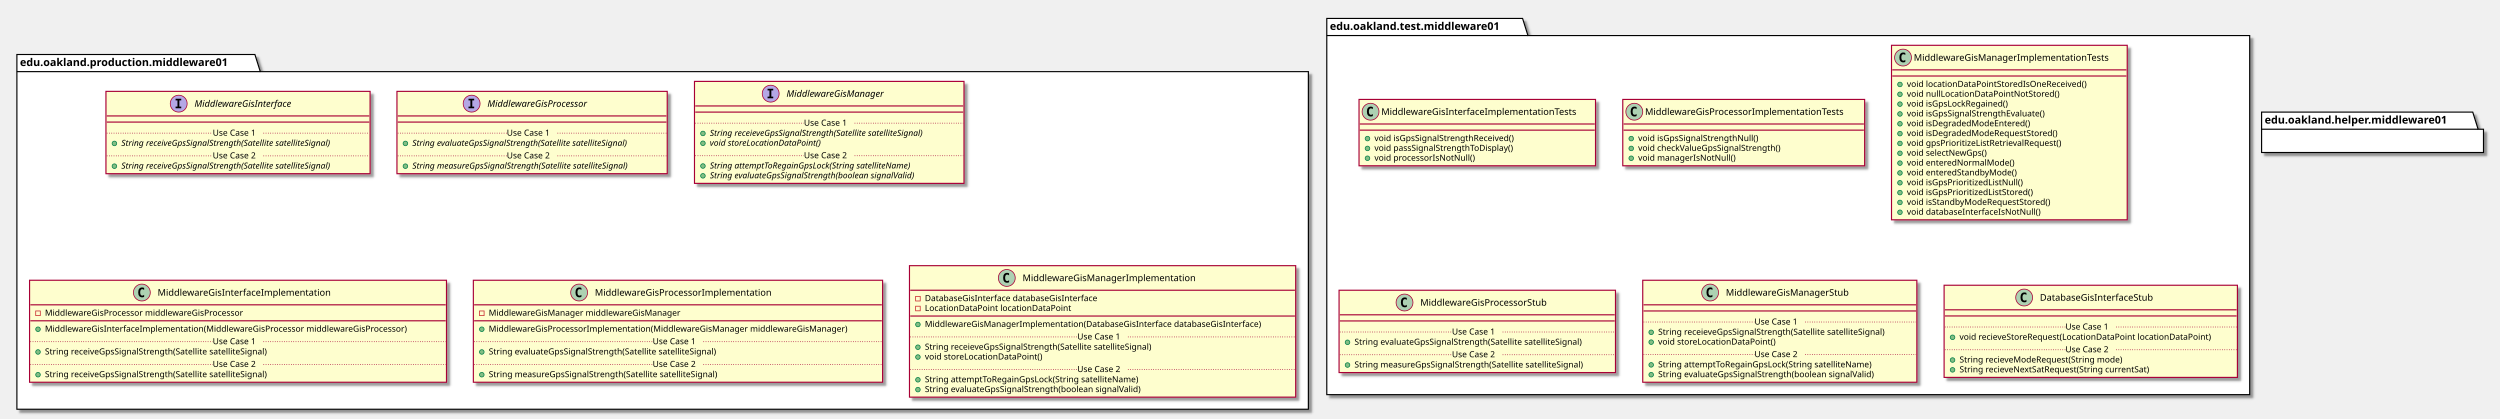
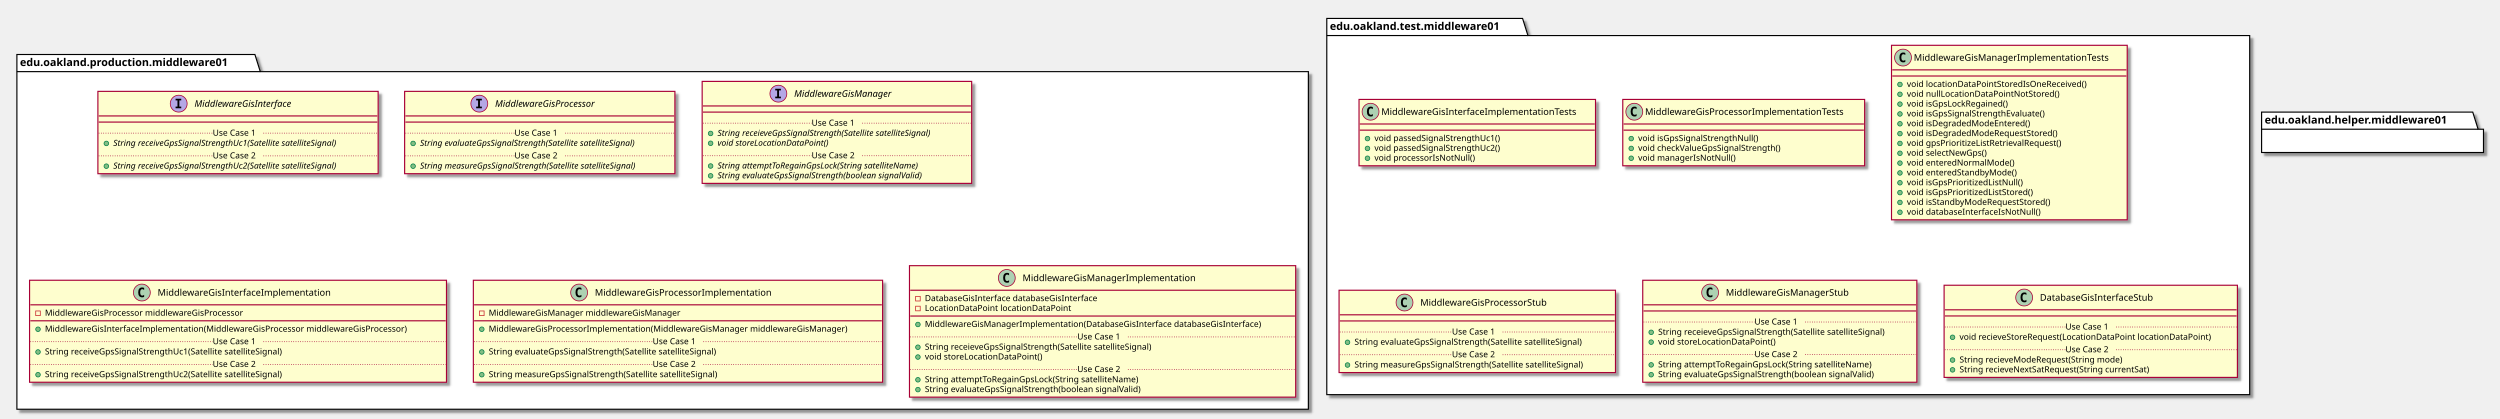
<svg xmlns="http://www.w3.org/2000/svg" contentScriptType="application/ecmascript" contentStyleType="text/css" height="545px" preserveAspectRatio="none" style="width:3256px;height:545px;" version="1.1" viewBox="0 0 3256 545" width="3256px" zoomAndPan="magnify">
  <defs>
-     <filter height="300%" id="f1q0bn9x7so2sz" width="300%" x="-1" y="-1">
+     <filter height="300%" id="f1dxwfircdexzl" width="300%" x="-1" y="-1">
      <feGaussianBlur result="blurOut" stdDeviation="2.0" />
      <feColorMatrix in="blurOut" result="blurOut2" type="matrix" values="0 0 0 0 0 0 0 0 0 0 0 0 0 0 0 0 0 0 .4 0" />
      <feOffset dx="4.0" dy="4.0" in="blurOut2" result="blurOut3" />
      <feBlend in="SourceGraphic" in2="blurOut3" mode="normal" />
    </filter>
  </defs>
  <g>
-     <polygon fill="#FFFFFF" filter="url(#f1q0bn9x7so2sz)" points="22,71,332,71,339,93.297,1704,93.297,1704,533,22,533,22,71" style="stroke: #000000; stroke-width: 1.5;" />
+     <polygon fill="#FFFFFF" filter="url(#f1dxwfircdexzl)" points="22,71,332,71,339,93.297,1704,93.297,1704,533,22,533,22,71" style="stroke: #000000; stroke-width: 1.5;" />
    <line style="stroke: #000000; stroke-width: 1.5;" x1="22" x2="339" y1="93.297" y2="93.297" />
    <text fill="#000000" font-family="sans-serif" font-size="14" font-weight="bold" lengthAdjust="spacingAndGlyphs" textLength="304" x="26" y="85.995">edu.oakland.production.middleware01</text>
-     <polygon fill="#FFFFFF" filter="url(#f1q0bn9x7so2sz)" points="1728,24,1983,24,1990,46.297,2930,46.297,2930,514,1728,514,1728,24" style="stroke: #000000; stroke-width: 1.5;" />
+     <polygon fill="#FFFFFF" filter="url(#f1dxwfircdexzl)" points="1728,24,1983,24,1990,46.297,2930,46.297,2930,514,1728,514,1728,24" style="stroke: #000000; stroke-width: 1.5;" />
    <line style="stroke: #000000; stroke-width: 1.5;" x1="1728" x2="1990" y1="46.297" y2="46.297" />
    <text fill="#000000" font-family="sans-serif" font-size="14" font-weight="bold" lengthAdjust="spacingAndGlyphs" textLength="249" x="1732" y="38.995">edu.oakland.test.middleware01</text>
-     <rect fill="#FEFECE" filter="url(#f1q0bn9x7so2sz)" height="107.219" id="MiddlewareGisInterface" style="stroke: #A80036; stroke-width: 1.5;" width="344" x="138" y="119" />
+     <rect fill="#FEFECE" filter="url(#f1dxwfircdexzl)" height="107.219" id="MiddlewareGisInterface" style="stroke: #A80036; stroke-width: 1.5;" width="365" x="127.5" y="119" />
    <ellipse cx="232.75" cy="135" fill="#B4A7E5" rx="11" ry="11" style="stroke: #A80036; stroke-width: 1.0;" />
    <path d="M228.672,130.766 L228.672,128.609 L236.062,128.609 L236.062,130.766 L233.594,130.766 L233.594,138.844 L236.062,138.844 L236.062,141 L228.672,141 L228.672,138.844 L231.141,138.844 L231.141,130.766 L228.672,130.766 Z " />
    <text fill="#000000" font-family="sans-serif" font-size="12" font-style="italic" lengthAdjust="spacingAndGlyphs" textLength="146" x="253.25" y="139.154">MiddlewareGisInterface</text>
-     <line style="stroke: #A80036; stroke-width: 1.5;" x1="139" x2="481" y1="151" y2="151" />
-     <line style="stroke: #A80036; stroke-width: 1.5;" x1="139" x2="481" y1="159" y2="159" />
-     <ellipse cx="149" cy="186.805" fill="#84BE84" rx="3" ry="3" style="stroke: #038048; stroke-width: 1.0;" />
-     <text fill="#000000" font-family="sans-serif" font-size="11" font-style="italic" lengthAdjust="spacingAndGlyphs" textLength="318" x="158" y="190.015">String receiveGpsSignalStrength(Satellite satelliteSignal)</text>
-     <line style="stroke: #A80036; stroke-width: 1.0; stroke-dasharray: 1.0,2.0;" x1="139" x2="277" y1="173.402" y2="173.402" />
+     <line style="stroke: #A80036; stroke-width: 1.5;" x1="128.5" x2="491.5" y1="151" y2="151" />
+     <line style="stroke: #A80036; stroke-width: 1.5;" x1="128.5" x2="491.5" y1="159" y2="159" />
+     <ellipse cx="138.5" cy="186.805" fill="#84BE84" rx="3" ry="3" style="stroke: #038048; stroke-width: 1.0;" />
+     <text fill="#000000" font-family="sans-serif" font-size="11" font-style="italic" lengthAdjust="spacingAndGlyphs" textLength="339" x="147.5" y="190.015">String receiveGpsSignalStrengthUc1(Satellite satelliteSignal)</text>
+     <line style="stroke: #A80036; stroke-width: 1.0; stroke-dasharray: 1.0,2.0;" x1="128.5" x2="277" y1="173.402" y2="173.402" />
    <text fill="#000000" font-family="sans-serif" font-size="11" lengthAdjust="spacingAndGlyphs" textLength="66" x="277" y="176.71">Use Case 1</text>
-     <line style="stroke: #A80036; stroke-width: 1.0; stroke-dasharray: 1.0,2.0;" x1="343" x2="481" y1="173.402" y2="173.402" />
-     <ellipse cx="149" cy="216.414" fill="#84BE84" rx="3" ry="3" style="stroke: #038048; stroke-width: 1.0;" />
-     <text fill="#000000" font-family="sans-serif" font-size="11" font-style="italic" lengthAdjust="spacingAndGlyphs" textLength="318" x="158" y="219.625">String receiveGpsSignalStrength(Satellite satelliteSignal)</text>
-     <line style="stroke: #A80036; stroke-width: 1.0; stroke-dasharray: 1.0,2.0;" x1="139" x2="277" y1="203.012" y2="203.012" />
+     <line style="stroke: #A80036; stroke-width: 1.0; stroke-dasharray: 1.0,2.0;" x1="343" x2="491.5" y1="173.402" y2="173.402" />
+     <ellipse cx="138.5" cy="216.414" fill="#84BE84" rx="3" ry="3" style="stroke: #038048; stroke-width: 1.0;" />
+     <text fill="#000000" font-family="sans-serif" font-size="11" font-style="italic" lengthAdjust="spacingAndGlyphs" textLength="339" x="147.5" y="219.625">String receiveGpsSignalStrengthUc2(Satellite satelliteSignal)</text>
+     <line style="stroke: #A80036; stroke-width: 1.0; stroke-dasharray: 1.0,2.0;" x1="128.5" x2="277" y1="203.012" y2="203.012" />
    <text fill="#000000" font-family="sans-serif" font-size="11" lengthAdjust="spacingAndGlyphs" textLength="66" x="277" y="206.32">Use Case 2</text>
-     <line style="stroke: #A80036; stroke-width: 1.0; stroke-dasharray: 1.0,2.0;" x1="343" x2="481" y1="203.012" y2="203.012" />
-     <rect fill="#FEFECE" filter="url(#f1q0bn9x7so2sz)" height="107.219" id="MiddlewareGisProcessor" style="stroke: #A80036; stroke-width: 1.5;" width="352" x="517" y="119" />
-     <ellipse cx="614.25" cy="135" fill="#B4A7E5" rx="11" ry="11" style="stroke: #A80036; stroke-width: 1.0;" />
-     <path d="M610.172,130.766 L610.172,128.609 L617.562,128.609 L617.562,130.766 L615.094,130.766 L615.094,138.844 L617.562,138.844 L617.562,141 L610.172,141 L610.172,138.844 L612.641,138.844 L612.641,130.766 L610.172,130.766 Z " />
-     <text fill="#000000" font-family="sans-serif" font-size="12" font-style="italic" lengthAdjust="spacingAndGlyphs" textLength="149" x="634.75" y="139.154">MiddlewareGisProcessor</text>
-     <line style="stroke: #A80036; stroke-width: 1.5;" x1="518" x2="868" y1="151" y2="151" />
-     <line style="stroke: #A80036; stroke-width: 1.5;" x1="518" x2="868" y1="159" y2="159" />
-     <ellipse cx="528" cy="186.805" fill="#84BE84" rx="3" ry="3" style="stroke: #038048; stroke-width: 1.0;" />
-     <text fill="#000000" font-family="sans-serif" font-size="11" font-style="italic" lengthAdjust="spacingAndGlyphs" textLength="325" x="537" y="190.015">String evaluateGpsSignalStrength(Satellite satelliteSignal)</text>
-     <line style="stroke: #A80036; stroke-width: 1.0; stroke-dasharray: 1.0,2.0;" x1="518" x2="660" y1="173.402" y2="173.402" />
-     <text fill="#000000" font-family="sans-serif" font-size="11" lengthAdjust="spacingAndGlyphs" textLength="66" x="660" y="176.71">Use Case 1</text>
-     <line style="stroke: #A80036; stroke-width: 1.0; stroke-dasharray: 1.0,2.0;" x1="726" x2="868" y1="173.402" y2="173.402" />
-     <ellipse cx="528" cy="216.414" fill="#84BE84" rx="3" ry="3" style="stroke: #038048; stroke-width: 1.0;" />
-     <text fill="#000000" font-family="sans-serif" font-size="11" font-style="italic" lengthAdjust="spacingAndGlyphs" textLength="326" x="537" y="219.625">String measureGpsSignalStrength(Satellite satelliteSignal)</text>
-     <line style="stroke: #A80036; stroke-width: 1.0; stroke-dasharray: 1.0,2.0;" x1="518" x2="660" y1="203.012" y2="203.012" />
-     <text fill="#000000" font-family="sans-serif" font-size="11" lengthAdjust="spacingAndGlyphs" textLength="66" x="660" y="206.32">Use Case 2</text>
-     <line style="stroke: #A80036; stroke-width: 1.0; stroke-dasharray: 1.0,2.0;" x1="726" x2="868" y1="203.012" y2="203.012" />
-     <rect fill="#FEFECE" filter="url(#f1q0bn9x7so2sz)" height="132.828" id="MiddlewareGisManager" style="stroke: #A80036; stroke-width: 1.5;" width="351" x="904.5" y="106" />
-     <ellipse cx="1003.75" cy="122" fill="#B4A7E5" rx="11" ry="11" style="stroke: #A80036; stroke-width: 1.0;" />
-     <path d="M999.672,117.766 L999.672,115.609 L1007.062,115.609 L1007.062,117.766 L1004.594,117.766 L1004.594,125.844 L1007.062,125.844 L1007.062,128 L999.672,128 L999.672,125.844 L1002.141,125.844 L1002.141,117.766 L999.672,117.766 Z " />
-     <text fill="#000000" font-family="sans-serif" font-size="12" font-style="italic" lengthAdjust="spacingAndGlyphs" textLength="144" x="1024.25" y="126.154">MiddlewareGisManager</text>
-     <line style="stroke: #A80036; stroke-width: 1.5;" x1="905.5" x2="1254.5" y1="138" y2="138" />
-     <line style="stroke: #A80036; stroke-width: 1.5;" x1="905.5" x2="1254.5" y1="146" y2="146" />
-     <ellipse cx="915.5" cy="173.805" fill="#84BE84" rx="3" ry="3" style="stroke: #038048; stroke-width: 1.0;" />
-     <text fill="#000000" font-family="sans-serif" font-size="11" font-style="italic" lengthAdjust="spacingAndGlyphs" textLength="325" x="924.5" y="177.015">String receieveGpsSignalStrength(Satellite satelliteSignal)</text>
-     <ellipse cx="915.5" cy="186.609" fill="#84BE84" rx="3" ry="3" style="stroke: #038048; stroke-width: 1.0;" />
-     <text fill="#000000" font-family="sans-serif" font-size="11" font-style="italic" lengthAdjust="spacingAndGlyphs" textLength="166" x="924.5" y="189.82">void storeLocationDataPoint()</text>
-     <line style="stroke: #A80036; stroke-width: 1.0; stroke-dasharray: 1.0,2.0;" x1="905.5" x2="1047" y1="160.402" y2="160.402" />
-     <text fill="#000000" font-family="sans-serif" font-size="11" lengthAdjust="spacingAndGlyphs" textLength="66" x="1047" y="163.71">Use Case 1</text>
-     <line style="stroke: #A80036; stroke-width: 1.0; stroke-dasharray: 1.0,2.0;" x1="1113" x2="1254.5" y1="160.402" y2="160.402" />
-     <ellipse cx="915.5" cy="216.219" fill="#84BE84" rx="3" ry="3" style="stroke: #038048; stroke-width: 1.0;" />
-     <text fill="#000000" font-family="sans-serif" font-size="11" font-style="italic" lengthAdjust="spacingAndGlyphs" textLength="303" x="924.5" y="219.429">String attemptToRegainGpsLock(String satelliteName)</text>
-     <ellipse cx="915.5" cy="229.023" fill="#84BE84" rx="3" ry="3" style="stroke: #038048; stroke-width: 1.0;" />
-     <text fill="#000000" font-family="sans-serif" font-size="11" font-style="italic" lengthAdjust="spacingAndGlyphs" textLength="308" x="924.5" y="232.234">String evaluateGpsSignalStrength(boolean signalValid)</text>
-     <line style="stroke: #A80036; stroke-width: 1.0; stroke-dasharray: 1.0,2.0;" x1="905.5" x2="1047" y1="202.816" y2="202.816" />
-     <text fill="#000000" font-family="sans-serif" font-size="11" lengthAdjust="spacingAndGlyphs" textLength="66" x="1047" y="206.125">Use Case 2</text>
-     <line style="stroke: #A80036; stroke-width: 1.0; stroke-dasharray: 1.0,2.0;" x1="1113" x2="1254.5" y1="202.816" y2="202.816" />
-     <rect fill="#FEFECE" filter="url(#f1q0bn9x7so2sz)" height="132.828" id="MiddlewareGisInterfaceImplementation" style="stroke: #A80036; stroke-width: 1.5;" width="543" x="38.5" y="365" />
+     <line style="stroke: #A80036; stroke-width: 1.0; stroke-dasharray: 1.0,2.0;" x1="343" x2="491.5" y1="203.012" y2="203.012" />
+     <rect fill="#FEFECE" filter="url(#f1dxwfircdexzl)" height="107.219" id="MiddlewareGisProcessor" style="stroke: #A80036; stroke-width: 1.5;" width="352" x="527" y="119" />
+     <ellipse cx="624.25" cy="135" fill="#B4A7E5" rx="11" ry="11" style="stroke: #A80036; stroke-width: 1.0;" />
+     <path d="M620.172,130.766 L620.172,128.609 L627.562,128.609 L627.562,130.766 L625.094,130.766 L625.094,138.844 L627.562,138.844 L627.562,141 L620.172,141 L620.172,138.844 L622.641,138.844 L622.641,130.766 L620.172,130.766 Z " />
+     <text fill="#000000" font-family="sans-serif" font-size="12" font-style="italic" lengthAdjust="spacingAndGlyphs" textLength="149" x="644.75" y="139.154">MiddlewareGisProcessor</text>
+     <line style="stroke: #A80036; stroke-width: 1.5;" x1="528" x2="878" y1="151" y2="151" />
+     <line style="stroke: #A80036; stroke-width: 1.5;" x1="528" x2="878" y1="159" y2="159" />
+     <ellipse cx="538" cy="186.805" fill="#84BE84" rx="3" ry="3" style="stroke: #038048; stroke-width: 1.0;" />
+     <text fill="#000000" font-family="sans-serif" font-size="11" font-style="italic" lengthAdjust="spacingAndGlyphs" textLength="325" x="547" y="190.015">String evaluateGpsSignalStrength(Satellite satelliteSignal)</text>
+     <line style="stroke: #A80036; stroke-width: 1.0; stroke-dasharray: 1.0,2.0;" x1="528" x2="670" y1="173.402" y2="173.402" />
+     <text fill="#000000" font-family="sans-serif" font-size="11" lengthAdjust="spacingAndGlyphs" textLength="66" x="670" y="176.71">Use Case 1</text>
+     <line style="stroke: #A80036; stroke-width: 1.0; stroke-dasharray: 1.0,2.0;" x1="736" x2="878" y1="173.402" y2="173.402" />
+     <ellipse cx="538" cy="216.414" fill="#84BE84" rx="3" ry="3" style="stroke: #038048; stroke-width: 1.0;" />
+     <text fill="#000000" font-family="sans-serif" font-size="11" font-style="italic" lengthAdjust="spacingAndGlyphs" textLength="326" x="547" y="219.625">String measureGpsSignalStrength(Satellite satelliteSignal)</text>
+     <line style="stroke: #A80036; stroke-width: 1.0; stroke-dasharray: 1.0,2.0;" x1="528" x2="670" y1="203.012" y2="203.012" />
+     <text fill="#000000" font-family="sans-serif" font-size="11" lengthAdjust="spacingAndGlyphs" textLength="66" x="670" y="206.32">Use Case 2</text>
+     <line style="stroke: #A80036; stroke-width: 1.0; stroke-dasharray: 1.0,2.0;" x1="736" x2="878" y1="203.012" y2="203.012" />
+     <rect fill="#FEFECE" filter="url(#f1dxwfircdexzl)" height="132.828" id="MiddlewareGisManager" style="stroke: #A80036; stroke-width: 1.5;" width="351" x="914.5" y="106" />
+     <ellipse cx="1013.75" cy="122" fill="#B4A7E5" rx="11" ry="11" style="stroke: #A80036; stroke-width: 1.0;" />
+     <path d="M1009.672,117.766 L1009.672,115.609 L1017.062,115.609 L1017.062,117.766 L1014.594,117.766 L1014.594,125.844 L1017.062,125.844 L1017.062,128 L1009.672,128 L1009.672,125.844 L1012.141,125.844 L1012.141,117.766 L1009.672,117.766 Z " />
+     <text fill="#000000" font-family="sans-serif" font-size="12" font-style="italic" lengthAdjust="spacingAndGlyphs" textLength="144" x="1034.25" y="126.154">MiddlewareGisManager</text>
+     <line style="stroke: #A80036; stroke-width: 1.5;" x1="915.5" x2="1264.5" y1="138" y2="138" />
+     <line style="stroke: #A80036; stroke-width: 1.5;" x1="915.5" x2="1264.5" y1="146" y2="146" />
+     <ellipse cx="925.5" cy="173.805" fill="#84BE84" rx="3" ry="3" style="stroke: #038048; stroke-width: 1.0;" />
+     <text fill="#000000" font-family="sans-serif" font-size="11" font-style="italic" lengthAdjust="spacingAndGlyphs" textLength="325" x="934.5" y="177.015">String receieveGpsSignalStrength(Satellite satelliteSignal)</text>
+     <ellipse cx="925.5" cy="186.609" fill="#84BE84" rx="3" ry="3" style="stroke: #038048; stroke-width: 1.0;" />
+     <text fill="#000000" font-family="sans-serif" font-size="11" font-style="italic" lengthAdjust="spacingAndGlyphs" textLength="166" x="934.5" y="189.82">void storeLocationDataPoint()</text>
+     <line style="stroke: #A80036; stroke-width: 1.0; stroke-dasharray: 1.0,2.0;" x1="915.5" x2="1057" y1="160.402" y2="160.402" />
+     <text fill="#000000" font-family="sans-serif" font-size="11" lengthAdjust="spacingAndGlyphs" textLength="66" x="1057" y="163.71">Use Case 1</text>
+     <line style="stroke: #A80036; stroke-width: 1.0; stroke-dasharray: 1.0,2.0;" x1="1123" x2="1264.5" y1="160.402" y2="160.402" />
+     <ellipse cx="925.5" cy="216.219" fill="#84BE84" rx="3" ry="3" style="stroke: #038048; stroke-width: 1.0;" />
+     <text fill="#000000" font-family="sans-serif" font-size="11" font-style="italic" lengthAdjust="spacingAndGlyphs" textLength="303" x="934.5" y="219.429">String attemptToRegainGpsLock(String satelliteName)</text>
+     <ellipse cx="925.5" cy="229.023" fill="#84BE84" rx="3" ry="3" style="stroke: #038048; stroke-width: 1.0;" />
+     <text fill="#000000" font-family="sans-serif" font-size="11" font-style="italic" lengthAdjust="spacingAndGlyphs" textLength="308" x="934.5" y="232.234">String evaluateGpsSignalStrength(boolean signalValid)</text>
+     <line style="stroke: #A80036; stroke-width: 1.0; stroke-dasharray: 1.0,2.0;" x1="915.5" x2="1057" y1="202.816" y2="202.816" />
+     <text fill="#000000" font-family="sans-serif" font-size="11" lengthAdjust="spacingAndGlyphs" textLength="66" x="1057" y="206.125">Use Case 2</text>
+     <line style="stroke: #A80036; stroke-width: 1.0; stroke-dasharray: 1.0,2.0;" x1="1123" x2="1264.5" y1="202.816" y2="202.816" />
+     <rect fill="#FEFECE" filter="url(#f1dxwfircdexzl)" height="132.828" id="MiddlewareGisInterfaceImplementation" style="stroke: #A80036; stroke-width: 1.5;" width="543" x="38.5" y="365" />
    <ellipse cx="184.75" cy="381" fill="#ADD1B2" rx="11" ry="11" style="stroke: #A80036; stroke-width: 1.0;" />
    <path d="M187.719,386.641 Q187.141,386.938 186.5,387.078 Q185.859,387.234 185.156,387.234 Q182.656,387.234 181.328,385.594 Q180.016,383.938 180.016,380.812 Q180.016,377.688 181.328,376.031 Q182.656,374.375 185.156,374.375 Q185.859,374.375 186.5,374.531 Q187.156,374.688 187.719,374.984 L187.719,377.703 Q187.094,377.125 186.5,376.859 Q185.906,376.578 185.281,376.578 Q183.938,376.578 183.25,377.656 Q182.562,378.719 182.562,380.812 Q182.562,382.906 183.25,383.984 Q183.938,385.047 185.281,385.047 Q185.906,385.047 186.5,384.781 Q187.094,384.5 187.719,383.922 L187.719,386.641 Z " />
    <text fill="#000000" font-family="sans-serif" font-size="12" lengthAdjust="spacingAndGlyphs" textLength="242" x="205.25" y="385.154">MiddlewareGisInterfaceImplementation</text>
    <line style="stroke: #A80036; stroke-width: 1.5;" x1="39.5" x2="580.5" y1="397" y2="397" />
    <rect fill="none" height="6" style="stroke: #C82930; stroke-width: 1.0;" width="6" x="46.5" y="405" />
    <text fill="#000000" font-family="sans-serif" font-size="11" lengthAdjust="spacingAndGlyphs" textLength="288" x="58.5" y="411.21">MiddlewareGisProcessor middlewareGisProcessor</text>
    <line style="stroke: #A80036; stroke-width: 1.5;" x1="39.5" x2="580.5" y1="417.805" y2="417.805" />
    <ellipse cx="49.5" cy="428.805" fill="#84BE84" rx="3" ry="3" style="stroke: #038048; stroke-width: 1.0;" />
    <text fill="#000000" font-family="sans-serif" font-size="11" lengthAdjust="spacingAndGlyphs" textLength="517" x="58.5" y="432.015">MiddlewareGisInterfaceImplementation(MiddlewareGisProcessor middlewareGisProcessor)</text>
    <ellipse cx="49.5" cy="458.414" fill="#84BE84" rx="3" ry="3" style="stroke: #038048; stroke-width: 1.0;" />
-     <text fill="#000000" font-family="sans-serif" font-size="11" lengthAdjust="spacingAndGlyphs" textLength="324" x="58.5" y="461.625">String receiveGpsSignalStrength(Satellite satelliteSignal)</text>
+     <text fill="#000000" font-family="sans-serif" font-size="11" lengthAdjust="spacingAndGlyphs" textLength="345" x="58.5" y="461.625">String receiveGpsSignalStrengthUc1(Satellite satelliteSignal)</text>
    <line style="stroke: #A80036; stroke-width: 1.0; stroke-dasharray: 1.0,2.0;" x1="39.5" x2="277" y1="445.012" y2="445.012" />
    <text fill="#000000" font-family="sans-serif" font-size="11" lengthAdjust="spacingAndGlyphs" textLength="66" x="277" y="448.32">Use Case 1</text>
    <line style="stroke: #A80036; stroke-width: 1.0; stroke-dasharray: 1.0,2.0;" x1="343" x2="580.5" y1="445.012" y2="445.012" />
    <ellipse cx="49.5" cy="488.023" fill="#84BE84" rx="3" ry="3" style="stroke: #038048; stroke-width: 1.0;" />
-     <text fill="#000000" font-family="sans-serif" font-size="11" lengthAdjust="spacingAndGlyphs" textLength="324" x="58.5" y="491.234">String receiveGpsSignalStrength(Satellite satelliteSignal)</text>
+     <text fill="#000000" font-family="sans-serif" font-size="11" lengthAdjust="spacingAndGlyphs" textLength="345" x="58.5" y="491.234">String receiveGpsSignalStrengthUc2(Satellite satelliteSignal)</text>
    <line style="stroke: #A80036; stroke-width: 1.0; stroke-dasharray: 1.0,2.0;" x1="39.5" x2="277" y1="474.621" y2="474.621" />
    <text fill="#000000" font-family="sans-serif" font-size="11" lengthAdjust="spacingAndGlyphs" textLength="66" x="277" y="477.929">Use Case 2</text>
    <line style="stroke: #A80036; stroke-width: 1.0; stroke-dasharray: 1.0,2.0;" x1="343" x2="580.5" y1="474.621" y2="474.621" />
-     <rect fill="#FEFECE" filter="url(#f1q0bn9x7so2sz)" height="132.828" id="MiddlewareGisProcessorImplementation" style="stroke: #A80036; stroke-width: 1.5;" width="533" x="616.5" y="365" />
+     <rect fill="#FEFECE" filter="url(#f1dxwfircdexzl)" height="132.828" id="MiddlewareGisProcessorImplementation" style="stroke: #A80036; stroke-width: 1.5;" width="533" x="616.5" y="365" />
    <ellipse cx="754.25" cy="381" fill="#ADD1B2" rx="11" ry="11" style="stroke: #A80036; stroke-width: 1.0;" />
    <path d="M757.219,386.641 Q756.641,386.938 756,387.078 Q755.359,387.234 754.656,387.234 Q752.156,387.234 750.828,385.594 Q749.516,383.938 749.516,380.812 Q749.516,377.688 750.828,376.031 Q752.156,374.375 754.656,374.375 Q755.359,374.375 756,374.531 Q756.656,374.688 757.219,374.984 L757.219,377.703 Q756.594,377.125 756,376.859 Q755.406,376.578 754.781,376.578 Q753.438,376.578 752.75,377.656 Q752.062,378.719 752.062,380.812 Q752.062,382.906 752.75,383.984 Q753.438,385.047 754.781,385.047 Q755.406,385.047 756,384.781 Q756.594,384.5 757.219,383.922 L757.219,386.641 Z " />
    <text fill="#000000" font-family="sans-serif" font-size="12" lengthAdjust="spacingAndGlyphs" textLength="249" x="774.75" y="385.154">MiddlewareGisProcessorImplementation</text>
    <line style="stroke: #A80036; stroke-width: 1.5;" x1="617.5" x2="1148.5" y1="397" y2="397" />
    <rect fill="none" height="6" style="stroke: #C82930; stroke-width: 1.0;" width="6" x="624.5" y="405" />
    <text fill="#000000" font-family="sans-serif" font-size="11" lengthAdjust="spacingAndGlyphs" textLength="270" x="636.5" y="411.21">MiddlewareGisManager middlewareGisManager</text>
    <line style="stroke: #A80036; stroke-width: 1.5;" x1="617.5" x2="1148.5" y1="417.805" y2="417.805" />
    <ellipse cx="627.5" cy="428.805" fill="#84BE84" rx="3" ry="3" style="stroke: #038048; stroke-width: 1.0;" />
    <text fill="#000000" font-family="sans-serif" font-size="11" lengthAdjust="spacingAndGlyphs" textLength="507" x="636.5" y="432.015">MiddlewareGisProcessorImplementation(MiddlewareGisManager middlewareGisManager)</text>
    <ellipse cx="627.5" cy="458.414" fill="#84BE84" rx="3" ry="3" style="stroke: #038048; stroke-width: 1.0;" />
    <text fill="#000000" font-family="sans-serif" font-size="11" lengthAdjust="spacingAndGlyphs" textLength="331" x="636.5" y="461.625">String evaluateGpsSignalStrength(Satellite satelliteSignal)</text>
    <line style="stroke: #A80036; stroke-width: 1.0; stroke-dasharray: 1.0,2.0;" x1="617.5" x2="850" y1="445.012" y2="445.012" />
    <text fill="#000000" font-family="sans-serif" font-size="11" lengthAdjust="spacingAndGlyphs" textLength="66" x="850" y="448.32">Use Case 1</text>
    <line style="stroke: #A80036; stroke-width: 1.0; stroke-dasharray: 1.0,2.0;" x1="916" x2="1148.5" y1="445.012" y2="445.012" />
    <ellipse cx="627.5" cy="488.023" fill="#84BE84" rx="3" ry="3" style="stroke: #038048; stroke-width: 1.0;" />
    <text fill="#000000" font-family="sans-serif" font-size="11" lengthAdjust="spacingAndGlyphs" textLength="334" x="636.5" y="491.234">String measureGpsSignalStrength(Satellite satelliteSignal)</text>
    <line style="stroke: #A80036; stroke-width: 1.0; stroke-dasharray: 1.0,2.0;" x1="617.5" x2="850" y1="474.621" y2="474.621" />
    <text fill="#000000" font-family="sans-serif" font-size="11" lengthAdjust="spacingAndGlyphs" textLength="66" x="850" y="477.929">Use Case 2</text>
    <line style="stroke: #A80036; stroke-width: 1.0; stroke-dasharray: 1.0,2.0;" x1="916" x2="1148.5" y1="474.621" y2="474.621" />
-     <rect fill="#FEFECE" filter="url(#f1q0bn9x7so2sz)" height="171.242" id="MiddlewareGisManagerImplementation" style="stroke: #A80036; stroke-width: 1.5;" width="503" x="1184.5" y="346" />
+     <rect fill="#FEFECE" filter="url(#f1dxwfircdexzl)" height="171.242" id="MiddlewareGisManagerImplementation" style="stroke: #A80036; stroke-width: 1.5;" width="503" x="1184.5" y="346" />
    <ellipse cx="1311.25" cy="362" fill="#ADD1B2" rx="11" ry="11" style="stroke: #A80036; stroke-width: 1.0;" />
    <path d="M1314.219,367.641 Q1313.641,367.938 1313,368.078 Q1312.359,368.234 1311.656,368.234 Q1309.156,368.234 1307.828,366.594 Q1306.516,364.938 1306.516,361.812 Q1306.516,358.688 1307.828,357.031 Q1309.156,355.375 1311.656,355.375 Q1312.359,355.375 1313,355.531 Q1313.656,355.688 1314.219,355.984 L1314.219,358.703 Q1313.594,358.125 1313,357.859 Q1312.406,357.578 1311.781,357.578 Q1310.438,357.578 1309.75,358.656 Q1309.062,359.719 1309.062,361.812 Q1309.062,363.906 1309.75,364.984 Q1310.438,366.047 1311.781,366.047 Q1312.406,366.047 1313,365.781 Q1313.594,365.5 1314.219,364.922 L1314.219,367.641 Z " />
    <text fill="#000000" font-family="sans-serif" font-size="12" lengthAdjust="spacingAndGlyphs" textLength="241" x="1331.75" y="366.154">MiddlewareGisManagerImplementation</text>
    <line style="stroke: #A80036; stroke-width: 1.5;" x1="1185.5" x2="1686.5" y1="378" y2="378" />
    <rect fill="none" height="6" style="stroke: #C82930; stroke-width: 1.0;" width="6" x="1192.5" y="386" />
    <text fill="#000000" font-family="sans-serif" font-size="11" lengthAdjust="spacingAndGlyphs" textLength="249" x="1204.5" y="392.21">DatabaseGisInterface databaseGisInterface</text>
    <rect fill="none" height="6" style="stroke: #C82930; stroke-width: 1.0;" width="6" x="1192.5" y="398.805" />
    <text fill="#000000" font-family="sans-serif" font-size="11" lengthAdjust="spacingAndGlyphs" textLength="203" x="1204.5" y="405.015">LocationDataPoint locationDataPoint</text>
    <line style="stroke: #A80036; stroke-width: 1.5;" x1="1185.5" x2="1686.5" y1="411.609" y2="411.609" />
    <ellipse cx="1195.5" cy="422.609" fill="#84BE84" rx="3" ry="3" style="stroke: #038048; stroke-width: 1.0;" />
    <text fill="#000000" font-family="sans-serif" font-size="11" lengthAdjust="spacingAndGlyphs" textLength="477" x="1204.5" y="425.82">MiddlewareGisManagerImplementation(DatabaseGisInterface databaseGisInterface)</text>
    <ellipse cx="1195.5" cy="452.219" fill="#84BE84" rx="3" ry="3" style="stroke: #038048; stroke-width: 1.0;" />
    <text fill="#000000" font-family="sans-serif" font-size="11" lengthAdjust="spacingAndGlyphs" textLength="331" x="1204.5" y="455.429">String receieveGpsSignalStrength(Satellite satelliteSignal)</text>
    <ellipse cx="1195.5" cy="465.023" fill="#84BE84" rx="3" ry="3" style="stroke: #038048; stroke-width: 1.0;" />
    <text fill="#000000" font-family="sans-serif" font-size="11" lengthAdjust="spacingAndGlyphs" textLength="166" x="1204.5" y="468.234">void storeLocationDataPoint()</text>
    <line style="stroke: #A80036; stroke-width: 1.0; stroke-dasharray: 1.0,2.0;" x1="1185.5" x2="1403" y1="438.816" y2="438.816" />
    <text fill="#000000" font-family="sans-serif" font-size="11" lengthAdjust="spacingAndGlyphs" textLength="66" x="1403" y="442.125">Use Case 1</text>
    <line style="stroke: #A80036; stroke-width: 1.0; stroke-dasharray: 1.0,2.0;" x1="1469" x2="1686.5" y1="438.816" y2="438.816" />
    <ellipse cx="1195.5" cy="494.633" fill="#84BE84" rx="3" ry="3" style="stroke: #038048; stroke-width: 1.0;" />
    <text fill="#000000" font-family="sans-serif" font-size="11" lengthAdjust="spacingAndGlyphs" textLength="306" x="1204.5" y="497.843">String attemptToRegainGpsLock(String satelliteName)</text>
    <ellipse cx="1195.5" cy="507.438" fill="#84BE84" rx="3" ry="3" style="stroke: #038048; stroke-width: 1.0;" />
    <text fill="#000000" font-family="sans-serif" font-size="11" lengthAdjust="spacingAndGlyphs" textLength="311" x="1204.5" y="510.648">String evaluateGpsSignalStrength(boolean signalValid)</text>
    <line style="stroke: #A80036; stroke-width: 1.0; stroke-dasharray: 1.0,2.0;" x1="1185.5" x2="1403" y1="481.231" y2="481.231" />
    <text fill="#000000" font-family="sans-serif" font-size="11" lengthAdjust="spacingAndGlyphs" textLength="66" x="1403" y="484.539">Use Case 2</text>
    <line style="stroke: #A80036; stroke-width: 1.0; stroke-dasharray: 1.0,2.0;" x1="1469" x2="1686.5" y1="481.231" y2="481.231" />
-     <rect fill="#FEFECE" filter="url(#f1q0bn9x7so2sz)" height="86.414" id="MiddlewareGisInterfaceImplementationTests" style="stroke: #A80036; stroke-width: 1.5;" width="308" x="1770" y="129.5" />
+     <rect fill="#FEFECE" filter="url(#f1dxwfircdexzl)" height="86.414" id="MiddlewareGisInterfaceImplementationTests" style="stroke: #A80036; stroke-width: 1.5;" width="308" x="1770" y="129.5" />
    <ellipse cx="1785" cy="145.5" fill="#ADD1B2" rx="11" ry="11" style="stroke: #A80036; stroke-width: 1.0;" />
    <path d="M1787.969,151.141 Q1787.391,151.438 1786.75,151.578 Q1786.109,151.734 1785.406,151.734 Q1782.906,151.734 1781.578,150.094 Q1780.266,148.438 1780.266,145.312 Q1780.266,142.188 1781.578,140.531 Q1782.906,138.875 1785.406,138.875 Q1786.109,138.875 1786.75,139.031 Q1787.406,139.188 1787.969,139.484 L1787.969,142.203 Q1787.344,141.625 1786.75,141.359 Q1786.156,141.078 1785.531,141.078 Q1784.188,141.078 1783.5,142.156 Q1782.812,143.219 1782.812,145.312 Q1782.812,147.406 1783.5,148.484 Q1784.188,149.547 1785.531,149.547 Q1786.156,149.547 1786.75,149.281 Q1787.344,149 1787.969,148.422 L1787.969,151.141 Z " />
    <text fill="#000000" font-family="sans-serif" font-size="12" lengthAdjust="spacingAndGlyphs" textLength="276" x="1799" y="149.654">MiddlewareGisInterfaceImplementationTests</text>
    <line style="stroke: #A80036; stroke-width: 1.5;" x1="1771" x2="2077" y1="161.5" y2="161.5" />
    <line style="stroke: #A80036; stroke-width: 1.5;" x1="1771" x2="2077" y1="169.5" y2="169.5" />
    <ellipse cx="1781" cy="180.5" fill="#84BE84" rx="3" ry="3" style="stroke: #038048; stroke-width: 1.0;" />
-     <text fill="#000000" font-family="sans-serif" font-size="11" lengthAdjust="spacingAndGlyphs" textLength="202" x="1790" y="183.71">void isGpsSignalStrengthReceived()</text>
+     <text fill="#000000" font-family="sans-serif" font-size="11" lengthAdjust="spacingAndGlyphs" textLength="182" x="1790" y="183.71">void passedSignalStrengthUc1()</text>
    <ellipse cx="1781" cy="193.305" fill="#84BE84" rx="3" ry="3" style="stroke: #038048; stroke-width: 1.0;" />
-     <text fill="#000000" font-family="sans-serif" font-size="11" lengthAdjust="spacingAndGlyphs" textLength="202" x="1790" y="196.515">void passSignalStrengthToDisplay()</text>
+     <text fill="#000000" font-family="sans-serif" font-size="11" lengthAdjust="spacingAndGlyphs" textLength="182" x="1790" y="196.515">void passedSignalStrengthUc2()</text>
    <ellipse cx="1781" cy="206.109" fill="#84BE84" rx="3" ry="3" style="stroke: #038048; stroke-width: 1.0;" />
    <text fill="#000000" font-family="sans-serif" font-size="11" lengthAdjust="spacingAndGlyphs" textLength="143" x="1790" y="209.32">void processorIsNotNull()</text>
-     <rect fill="#FEFECE" filter="url(#f1q0bn9x7so2sz)" height="86.414" id="MiddlewareGisProcessorImplementationTests" style="stroke: #A80036; stroke-width: 1.5;" width="315" x="2113.5" y="129.5" />
+     <rect fill="#FEFECE" filter="url(#f1dxwfircdexzl)" height="86.414" id="MiddlewareGisProcessorImplementationTests" style="stroke: #A80036; stroke-width: 1.5;" width="315" x="2113.5" y="129.5" />
    <ellipse cx="2128.5" cy="145.5" fill="#ADD1B2" rx="11" ry="11" style="stroke: #A80036; stroke-width: 1.0;" />
    <path d="M2131.469,151.141 Q2130.891,151.438 2130.25,151.578 Q2129.609,151.734 2128.906,151.734 Q2126.406,151.734 2125.078,150.094 Q2123.766,148.438 2123.766,145.312 Q2123.766,142.188 2125.078,140.531 Q2126.406,138.875 2128.906,138.875 Q2129.609,138.875 2130.25,139.031 Q2130.906,139.188 2131.469,139.484 L2131.469,142.203 Q2130.844,141.625 2130.25,141.359 Q2129.656,141.078 2129.031,141.078 Q2127.688,141.078 2127,142.156 Q2126.312,143.219 2126.312,145.312 Q2126.312,147.406 2127,148.484 Q2127.688,149.547 2129.031,149.547 Q2129.656,149.547 2130.25,149.281 Q2130.844,149 2131.469,148.422 L2131.469,151.141 Z " />
    <text fill="#000000" font-family="sans-serif" font-size="12" lengthAdjust="spacingAndGlyphs" textLength="283" x="2142.5" y="149.654">MiddlewareGisProcessorImplementationTests</text>
    <line style="stroke: #A80036; stroke-width: 1.5;" x1="2114.5" x2="2427.5" y1="161.5" y2="161.5" />
    <line style="stroke: #A80036; stroke-width: 1.5;" x1="2114.5" x2="2427.5" y1="169.5" y2="169.5" />
    <ellipse cx="2124.5" cy="180.5" fill="#84BE84" rx="3" ry="3" style="stroke: #038048; stroke-width: 1.0;" />
    <text fill="#000000" font-family="sans-serif" font-size="11" lengthAdjust="spacingAndGlyphs" textLength="173" x="2133.5" y="183.71">void isGpsSignalStrengthNull()</text>
    <ellipse cx="2124.5" cy="193.305" fill="#84BE84" rx="3" ry="3" style="stroke: #038048; stroke-width: 1.0;" />
    <text fill="#000000" font-family="sans-serif" font-size="11" lengthAdjust="spacingAndGlyphs" textLength="205" x="2133.5" y="196.515">void checkValueGpsSignalStrength()</text>
    <ellipse cx="2124.5" cy="206.109" fill="#84BE84" rx="3" ry="3" style="stroke: #038048; stroke-width: 1.0;" />
    <text fill="#000000" font-family="sans-serif" font-size="11" lengthAdjust="spacingAndGlyphs" textLength="136" x="2133.5" y="209.32">void managerIsNotNull()</text>
-     <rect fill="#FEFECE" filter="url(#f1q0bn9x7so2sz)" height="227.266" id="MiddlewareGisManagerImplementationTests" style="stroke: #A80036; stroke-width: 1.5;" width="307" x="2463.5" y="59" />
+     <rect fill="#FEFECE" filter="url(#f1dxwfircdexzl)" height="227.266" id="MiddlewareGisManagerImplementationTests" style="stroke: #A80036; stroke-width: 1.5;" width="307" x="2463.5" y="59" />
    <ellipse cx="2478.5" cy="75" fill="#ADD1B2" rx="11" ry="11" style="stroke: #A80036; stroke-width: 1.0;" />
    <path d="M2481.469,80.641 Q2480.891,80.938 2480.25,81.078 Q2479.609,81.234 2478.906,81.234 Q2476.406,81.234 2475.078,79.594 Q2473.766,77.938 2473.766,74.812 Q2473.766,71.688 2475.078,70.031 Q2476.406,68.375 2478.906,68.375 Q2479.609,68.375 2480.25,68.531 Q2480.906,68.688 2481.469,68.984 L2481.469,71.703 Q2480.844,71.125 2480.25,70.859 Q2479.656,70.578 2479.031,70.578 Q2477.688,70.578 2477,71.656 Q2476.312,72.719 2476.312,74.812 Q2476.312,76.906 2477,77.984 Q2477.688,79.047 2479.031,79.047 Q2479.656,79.047 2480.25,78.781 Q2480.844,78.5 2481.469,77.922 L2481.469,80.641 Z " />
    <text fill="#000000" font-family="sans-serif" font-size="12" lengthAdjust="spacingAndGlyphs" textLength="275" x="2492.5" y="79.154">MiddlewareGisManagerImplementationTests</text>
    <line style="stroke: #A80036; stroke-width: 1.5;" x1="2464.5" x2="2769.5" y1="91" y2="91" />
    <line style="stroke: #A80036; stroke-width: 1.5;" x1="2464.5" x2="2769.5" y1="99" y2="99" />
    <ellipse cx="2474.5" cy="110" fill="#84BE84" rx="3" ry="3" style="stroke: #038048; stroke-width: 1.0;" />
    <text fill="#000000" font-family="sans-serif" font-size="11" lengthAdjust="spacingAndGlyphs" textLength="254" x="2483.5" y="113.21">void locationDataPointStoredIsOneReceived()</text>
    <ellipse cx="2474.5" cy="122.805" fill="#84BE84" rx="3" ry="3" style="stroke: #038048; stroke-width: 1.0;" />
    <text fill="#000000" font-family="sans-serif" font-size="11" lengthAdjust="spacingAndGlyphs" textLength="213" x="2483.5" y="126.015">void nullLocationDataPointNotStored()</text>
    <ellipse cx="2474.5" cy="135.609" fill="#84BE84" rx="3" ry="3" style="stroke: #038048; stroke-width: 1.0;" />
    <text fill="#000000" font-family="sans-serif" font-size="11" lengthAdjust="spacingAndGlyphs" textLength="145" x="2483.5" y="138.82">void isGpsLockRegained()</text>
    <ellipse cx="2474.5" cy="148.414" fill="#84BE84" rx="3" ry="3" style="stroke: #038048; stroke-width: 1.0;" />
    <text fill="#000000" font-family="sans-serif" font-size="11" lengthAdjust="spacingAndGlyphs" textLength="200" x="2483.5" y="151.625">void isGpsSignalStrengthEvaluate()</text>
    <ellipse cx="2474.5" cy="161.219" fill="#84BE84" rx="3" ry="3" style="stroke: #038048; stroke-width: 1.0;" />
    <text fill="#000000" font-family="sans-serif" font-size="11" lengthAdjust="spacingAndGlyphs" textLength="174" x="2483.5" y="164.429">void isDegradedModeEntered()</text>
    <ellipse cx="2474.5" cy="174.023" fill="#84BE84" rx="3" ry="3" style="stroke: #038048; stroke-width: 1.0;" />
    <text fill="#000000" font-family="sans-serif" font-size="11" lengthAdjust="spacingAndGlyphs" textLength="214" x="2483.5" y="177.234">void isDegradedModeRequestStored()</text>
    <ellipse cx="2474.5" cy="186.828" fill="#84BE84" rx="3" ry="3" style="stroke: #038048; stroke-width: 1.0;" />
    <text fill="#000000" font-family="sans-serif" font-size="11" lengthAdjust="spacingAndGlyphs" textLength="220" x="2483.5" y="190.039">void gpsPrioritizeListRetrievalRequest()</text>
    <ellipse cx="2474.5" cy="199.633" fill="#84BE84" rx="3" ry="3" style="stroke: #038048; stroke-width: 1.0;" />
    <text fill="#000000" font-family="sans-serif" font-size="11" lengthAdjust="spacingAndGlyphs" textLength="116" x="2483.5" y="202.843">void selectNewGps()</text>
    <ellipse cx="2474.5" cy="212.438" fill="#84BE84" rx="3" ry="3" style="stroke: #038048; stroke-width: 1.0;" />
    <text fill="#000000" font-family="sans-serif" font-size="11" lengthAdjust="spacingAndGlyphs" textLength="150" x="2483.5" y="215.648">void enteredNormalMode()</text>
    <ellipse cx="2474.5" cy="225.242" fill="#84BE84" rx="3" ry="3" style="stroke: #038048; stroke-width: 1.0;" />
    <text fill="#000000" font-family="sans-serif" font-size="11" lengthAdjust="spacingAndGlyphs" textLength="155" x="2483.5" y="228.453">void enteredStandbyMode()</text>
    <ellipse cx="2474.5" cy="238.047" fill="#84BE84" rx="3" ry="3" style="stroke: #038048; stroke-width: 1.0;" />
    <text fill="#000000" font-family="sans-serif" font-size="11" lengthAdjust="spacingAndGlyphs" textLength="165" x="2483.5" y="241.257">void isGpsPrioritizedListNull()</text>
    <ellipse cx="2474.5" cy="250.852" fill="#84BE84" rx="3" ry="3" style="stroke: #038048; stroke-width: 1.0;" />
    <text fill="#000000" font-family="sans-serif" font-size="11" lengthAdjust="spacingAndGlyphs" textLength="182" x="2483.5" y="254.062">void isGpsPrioritizedListStored()</text>
    <ellipse cx="2474.5" cy="263.656" fill="#84BE84" rx="3" ry="3" style="stroke: #038048; stroke-width: 1.0;" />
    <text fill="#000000" font-family="sans-serif" font-size="11" lengthAdjust="spacingAndGlyphs" textLength="205" x="2483.5" y="266.867">void isStandbyModeRequestStored()</text>
    <ellipse cx="2474.5" cy="276.461" fill="#84BE84" rx="3" ry="3" style="stroke: #038048; stroke-width: 1.0;" />
    <text fill="#000000" font-family="sans-serif" font-size="11" lengthAdjust="spacingAndGlyphs" textLength="188" x="2483.5" y="279.671">void databaseInterfaceIsNotNull()</text>
-     <rect fill="#FEFECE" filter="url(#f1q0bn9x7so2sz)" height="107.219" id="MiddlewareGisProcessorStub" style="stroke: #A80036; stroke-width: 1.5;" width="360" x="1744" y="378" />
+     <rect fill="#FEFECE" filter="url(#f1dxwfircdexzl)" height="107.219" id="MiddlewareGisProcessorStub" style="stroke: #A80036; stroke-width: 1.5;" width="360" x="1744" y="378" />
    <ellipse cx="1829.25" cy="394" fill="#ADD1B2" rx="11" ry="11" style="stroke: #A80036; stroke-width: 1.0;" />
    <path d="M1832.219,399.641 Q1831.641,399.938 1831,400.078 Q1830.359,400.234 1829.656,400.234 Q1827.156,400.234 1825.828,398.594 Q1824.516,396.938 1824.516,393.812 Q1824.516,390.688 1825.828,389.031 Q1827.156,387.375 1829.656,387.375 Q1830.359,387.375 1831,387.531 Q1831.656,387.688 1832.219,387.984 L1832.219,390.703 Q1831.594,390.125 1831,389.859 Q1830.406,389.578 1829.781,389.578 Q1828.438,389.578 1827.75,390.656 Q1827.062,391.719 1827.062,393.812 Q1827.062,395.906 1827.75,396.984 Q1828.438,398.047 1829.781,398.047 Q1830.406,398.047 1831,397.781 Q1831.594,397.5 1832.219,396.922 L1832.219,399.641 Z " />
    <text fill="#000000" font-family="sans-serif" font-size="12" lengthAdjust="spacingAndGlyphs" textLength="181" x="1849.75" y="398.154">MiddlewareGisProcessorStub</text>
    <line style="stroke: #A80036; stroke-width: 1.5;" x1="1745" x2="2103" y1="410" y2="410" />
    <line style="stroke: #A80036; stroke-width: 1.5;" x1="1745" x2="2103" y1="418" y2="418" />
    <ellipse cx="1755" cy="445.805" fill="#84BE84" rx="3" ry="3" style="stroke: #038048; stroke-width: 1.0;" />
    <text fill="#000000" font-family="sans-serif" font-size="11" lengthAdjust="spacingAndGlyphs" textLength="331" x="1764" y="449.015">String evaluateGpsSignalStrength(Satellite satelliteSignal)</text>
    <line style="stroke: #A80036; stroke-width: 1.0; stroke-dasharray: 1.0,2.0;" x1="1745" x2="1891" y1="432.402" y2="432.402" />
    <text fill="#000000" font-family="sans-serif" font-size="11" lengthAdjust="spacingAndGlyphs" textLength="66" x="1891" y="435.71">Use Case 1</text>
    <line style="stroke: #A80036; stroke-width: 1.0; stroke-dasharray: 1.0,2.0;" x1="1957" x2="2103" y1="432.402" y2="432.402" />
    <ellipse cx="1755" cy="475.414" fill="#84BE84" rx="3" ry="3" style="stroke: #038048; stroke-width: 1.0;" />
    <text fill="#000000" font-family="sans-serif" font-size="11" lengthAdjust="spacingAndGlyphs" textLength="334" x="1764" y="478.625">String measureGpsSignalStrength(Satellite satelliteSignal)</text>
    <line style="stroke: #A80036; stroke-width: 1.0; stroke-dasharray: 1.0,2.0;" x1="1745" x2="1891" y1="462.012" y2="462.012" />
    <text fill="#000000" font-family="sans-serif" font-size="11" lengthAdjust="spacingAndGlyphs" textLength="66" x="1891" y="465.32">Use Case 2</text>
    <line style="stroke: #A80036; stroke-width: 1.0; stroke-dasharray: 1.0,2.0;" x1="1957" x2="2103" y1="462.012" y2="462.012" />
-     <rect fill="#FEFECE" filter="url(#f1q0bn9x7so2sz)" height="132.828" id="MiddlewareGisManagerStub" style="stroke: #A80036; stroke-width: 1.5;" width="357" x="2139.5" y="365" />
+     <rect fill="#FEFECE" filter="url(#f1dxwfircdexzl)" height="132.828" id="MiddlewareGisManagerStub" style="stroke: #A80036; stroke-width: 1.5;" width="357" x="2139.5" y="365" />
    <ellipse cx="2227.25" cy="381" fill="#ADD1B2" rx="11" ry="11" style="stroke: #A80036; stroke-width: 1.0;" />
    <path d="M2230.219,386.641 Q2229.641,386.938 2229,387.078 Q2228.359,387.234 2227.656,387.234 Q2225.156,387.234 2223.828,385.594 Q2222.516,383.938 2222.516,380.812 Q2222.516,377.688 2223.828,376.031 Q2225.156,374.375 2227.656,374.375 Q2228.359,374.375 2229,374.531 Q2229.656,374.688 2230.219,374.984 L2230.219,377.703 Q2229.594,377.125 2229,376.859 Q2228.406,376.578 2227.781,376.578 Q2226.438,376.578 2225.75,377.656 Q2225.062,378.719 2225.062,380.812 Q2225.062,382.906 2225.75,383.984 Q2226.438,385.047 2227.781,385.047 Q2228.406,385.047 2229,384.781 Q2229.594,384.5 2230.219,383.922 L2230.219,386.641 Z " />
    <text fill="#000000" font-family="sans-serif" font-size="12" lengthAdjust="spacingAndGlyphs" textLength="173" x="2247.75" y="385.154">MiddlewareGisManagerStub</text>
    <line style="stroke: #A80036; stroke-width: 1.5;" x1="2140.5" x2="2495.5" y1="397" y2="397" />
    <line style="stroke: #A80036; stroke-width: 1.5;" x1="2140.5" x2="2495.5" y1="405" y2="405" />
    <ellipse cx="2150.5" cy="432.805" fill="#84BE84" rx="3" ry="3" style="stroke: #038048; stroke-width: 1.0;" />
    <text fill="#000000" font-family="sans-serif" font-size="11" lengthAdjust="spacingAndGlyphs" textLength="331" x="2159.5" y="436.015">String receieveGpsSignalStrength(Satellite satelliteSignal)</text>
    <ellipse cx="2150.5" cy="445.609" fill="#84BE84" rx="3" ry="3" style="stroke: #038048; stroke-width: 1.0;" />
    <text fill="#000000" font-family="sans-serif" font-size="11" lengthAdjust="spacingAndGlyphs" textLength="166" x="2159.5" y="448.82">void storeLocationDataPoint()</text>
    <line style="stroke: #A80036; stroke-width: 1.0; stroke-dasharray: 1.0,2.0;" x1="2140.5" x2="2285" y1="419.402" y2="419.402" />
    <text fill="#000000" font-family="sans-serif" font-size="11" lengthAdjust="spacingAndGlyphs" textLength="66" x="2285" y="422.71">Use Case 1</text>
    <line style="stroke: #A80036; stroke-width: 1.0; stroke-dasharray: 1.0,2.0;" x1="2351" x2="2495.5" y1="419.402" y2="419.402" />
    <ellipse cx="2150.5" cy="475.219" fill="#84BE84" rx="3" ry="3" style="stroke: #038048; stroke-width: 1.0;" />
    <text fill="#000000" font-family="sans-serif" font-size="11" lengthAdjust="spacingAndGlyphs" textLength="306" x="2159.5" y="478.429">String attemptToRegainGpsLock(String satelliteName)</text>
    <ellipse cx="2150.5" cy="488.023" fill="#84BE84" rx="3" ry="3" style="stroke: #038048; stroke-width: 1.0;" />
    <text fill="#000000" font-family="sans-serif" font-size="11" lengthAdjust="spacingAndGlyphs" textLength="311" x="2159.5" y="491.234">String evaluateGpsSignalStrength(boolean signalValid)</text>
    <line style="stroke: #A80036; stroke-width: 1.0; stroke-dasharray: 1.0,2.0;" x1="2140.5" x2="2285" y1="461.816" y2="461.816" />
    <text fill="#000000" font-family="sans-serif" font-size="11" lengthAdjust="spacingAndGlyphs" textLength="66" x="2285" y="465.125">Use Case 2</text>
    <line style="stroke: #A80036; stroke-width: 1.0; stroke-dasharray: 1.0,2.0;" x1="2351" x2="2495.5" y1="461.816" y2="461.816" />
-     <rect fill="#FEFECE" filter="url(#f1q0bn9x7so2sz)" height="120.023" id="DatabaseGisInterfaceStub" style="stroke: #A80036; stroke-width: 1.5;" width="382" x="2532" y="371.5" />
+     <rect fill="#FEFECE" filter="url(#f1dxwfircdexzl)" height="120.023" id="DatabaseGisInterfaceStub" style="stroke: #A80036; stroke-width: 1.5;" width="382" x="2532" y="371.5" />
    <ellipse cx="2636.25" cy="387.5" fill="#ADD1B2" rx="11" ry="11" style="stroke: #A80036; stroke-width: 1.0;" />
    <path d="M2639.219,393.141 Q2638.641,393.438 2638,393.578 Q2637.359,393.734 2636.656,393.734 Q2634.156,393.734 2632.828,392.094 Q2631.516,390.438 2631.516,387.312 Q2631.516,384.188 2632.828,382.531 Q2634.156,380.875 2636.656,380.875 Q2637.359,380.875 2638,381.031 Q2638.656,381.188 2639.219,381.484 L2639.219,384.203 Q2638.594,383.625 2638,383.359 Q2637.406,383.078 2636.781,383.078 Q2635.438,383.078 2634.75,384.156 Q2634.062,385.219 2634.062,387.312 Q2634.062,389.406 2634.75,390.484 Q2635.438,391.547 2636.781,391.547 Q2637.406,391.547 2638,391.281 Q2638.594,391 2639.219,390.422 L2639.219,393.141 Z " />
    <text fill="#000000" font-family="sans-serif" font-size="12" lengthAdjust="spacingAndGlyphs" textLength="165" x="2656.75" y="391.654">DatabaseGisInterfaceStub</text>
    <line style="stroke: #A80036; stroke-width: 1.5;" x1="2533" x2="2913" y1="403.5" y2="403.5" />
    <line style="stroke: #A80036; stroke-width: 1.5;" x1="2533" x2="2913" y1="411.5" y2="411.5" />
    <ellipse cx="2543" cy="439.305" fill="#84BE84" rx="3" ry="3" style="stroke: #038048; stroke-width: 1.0;" />
    <text fill="#000000" font-family="sans-serif" font-size="11" lengthAdjust="spacingAndGlyphs" textLength="356" x="2552" y="442.515">void recieveStoreRequest(LocationDataPoint locationDataPoint)</text>
    <line style="stroke: #A80036; stroke-width: 1.0; stroke-dasharray: 1.0,2.0;" x1="2533" x2="2690" y1="425.902" y2="425.902" />
    <text fill="#000000" font-family="sans-serif" font-size="11" lengthAdjust="spacingAndGlyphs" textLength="66" x="2690" y="429.21">Use Case 1</text>
    <line style="stroke: #A80036; stroke-width: 1.0; stroke-dasharray: 1.0,2.0;" x1="2756" x2="2913" y1="425.902" y2="425.902" />
    <ellipse cx="2543" cy="468.914" fill="#84BE84" rx="3" ry="3" style="stroke: #038048; stroke-width: 1.0;" />
    <text fill="#000000" font-family="sans-serif" font-size="11" lengthAdjust="spacingAndGlyphs" textLength="233" x="2552" y="472.125">String recieveModeRequest(String mode)</text>
    <ellipse cx="2543" cy="481.719" fill="#84BE84" rx="3" ry="3" style="stroke: #038048; stroke-width: 1.0;" />
    <text fill="#000000" font-family="sans-serif" font-size="11" lengthAdjust="spacingAndGlyphs" textLength="275" x="2552" y="484.929">String recieveNextSatRequest(String currentSat)</text>
    <line style="stroke: #A80036; stroke-width: 1.0; stroke-dasharray: 1.0,2.0;" x1="2533" x2="2690" y1="455.512" y2="455.512" />
    <text fill="#000000" font-family="sans-serif" font-size="11" lengthAdjust="spacingAndGlyphs" textLength="66" x="2690" y="458.82">Use Case 2</text>
    <line style="stroke: #A80036; stroke-width: 1.0; stroke-dasharray: 1.0,2.0;" x1="2756" x2="2913" y1="455.512" y2="455.512" />
-     <polygon fill="#FFFFFF" filter="url(#f1q0bn9x7so2sz)" points="2945.5,146,3220.5,146,3227.5,168.297,3234.5,168.297,3234.5,198.594,2945.5,198.594,2945.5,146" style="stroke: #000000; stroke-width: 1.5;" />
+     <polygon fill="#FFFFFF" filter="url(#f1dxwfircdexzl)" points="2945.5,146,3220.5,146,3227.5,168.297,3234.5,168.297,3234.5,198.594,2945.5,198.594,2945.5,146" style="stroke: #000000; stroke-width: 1.5;" />
    <line style="stroke: #000000; stroke-width: 1.5;" x1="2945.5" x2="3227.5" y1="168.297" y2="168.297" />
    <text fill="#000000" font-family="sans-serif" font-size="14" font-weight="bold" lengthAdjust="spacingAndGlyphs" textLength="269" x="2949.5" y="160.995">edu.oakland.helper.middleware01</text>
  </g>
</svg>
